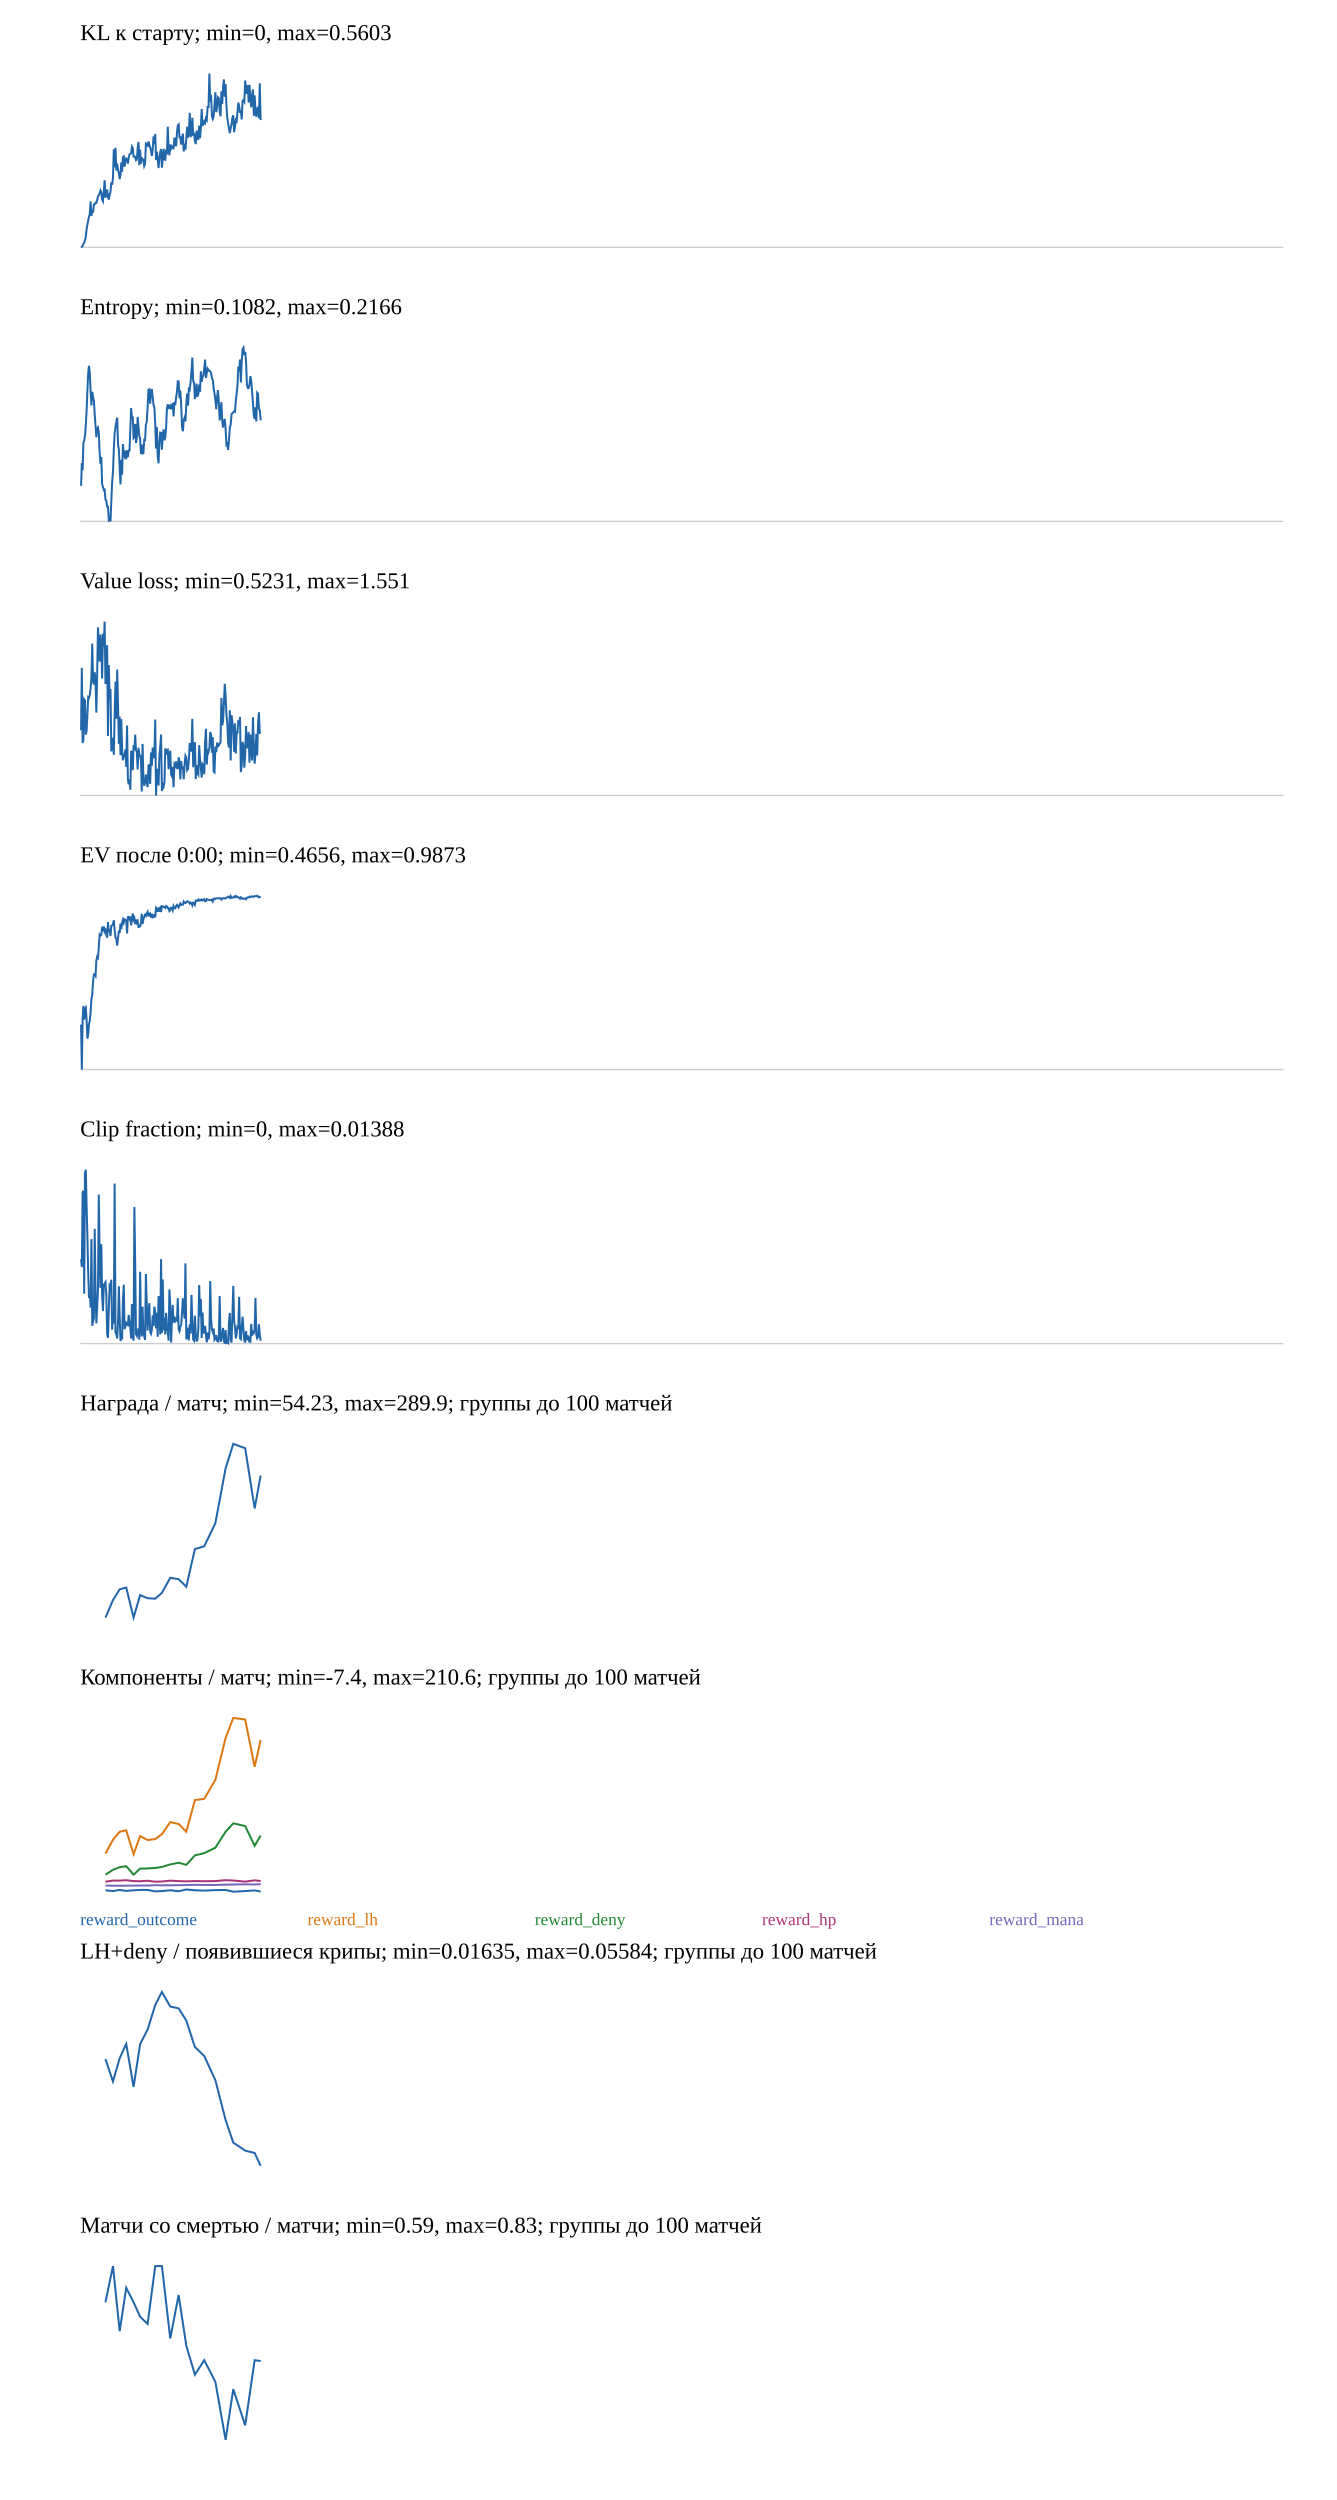
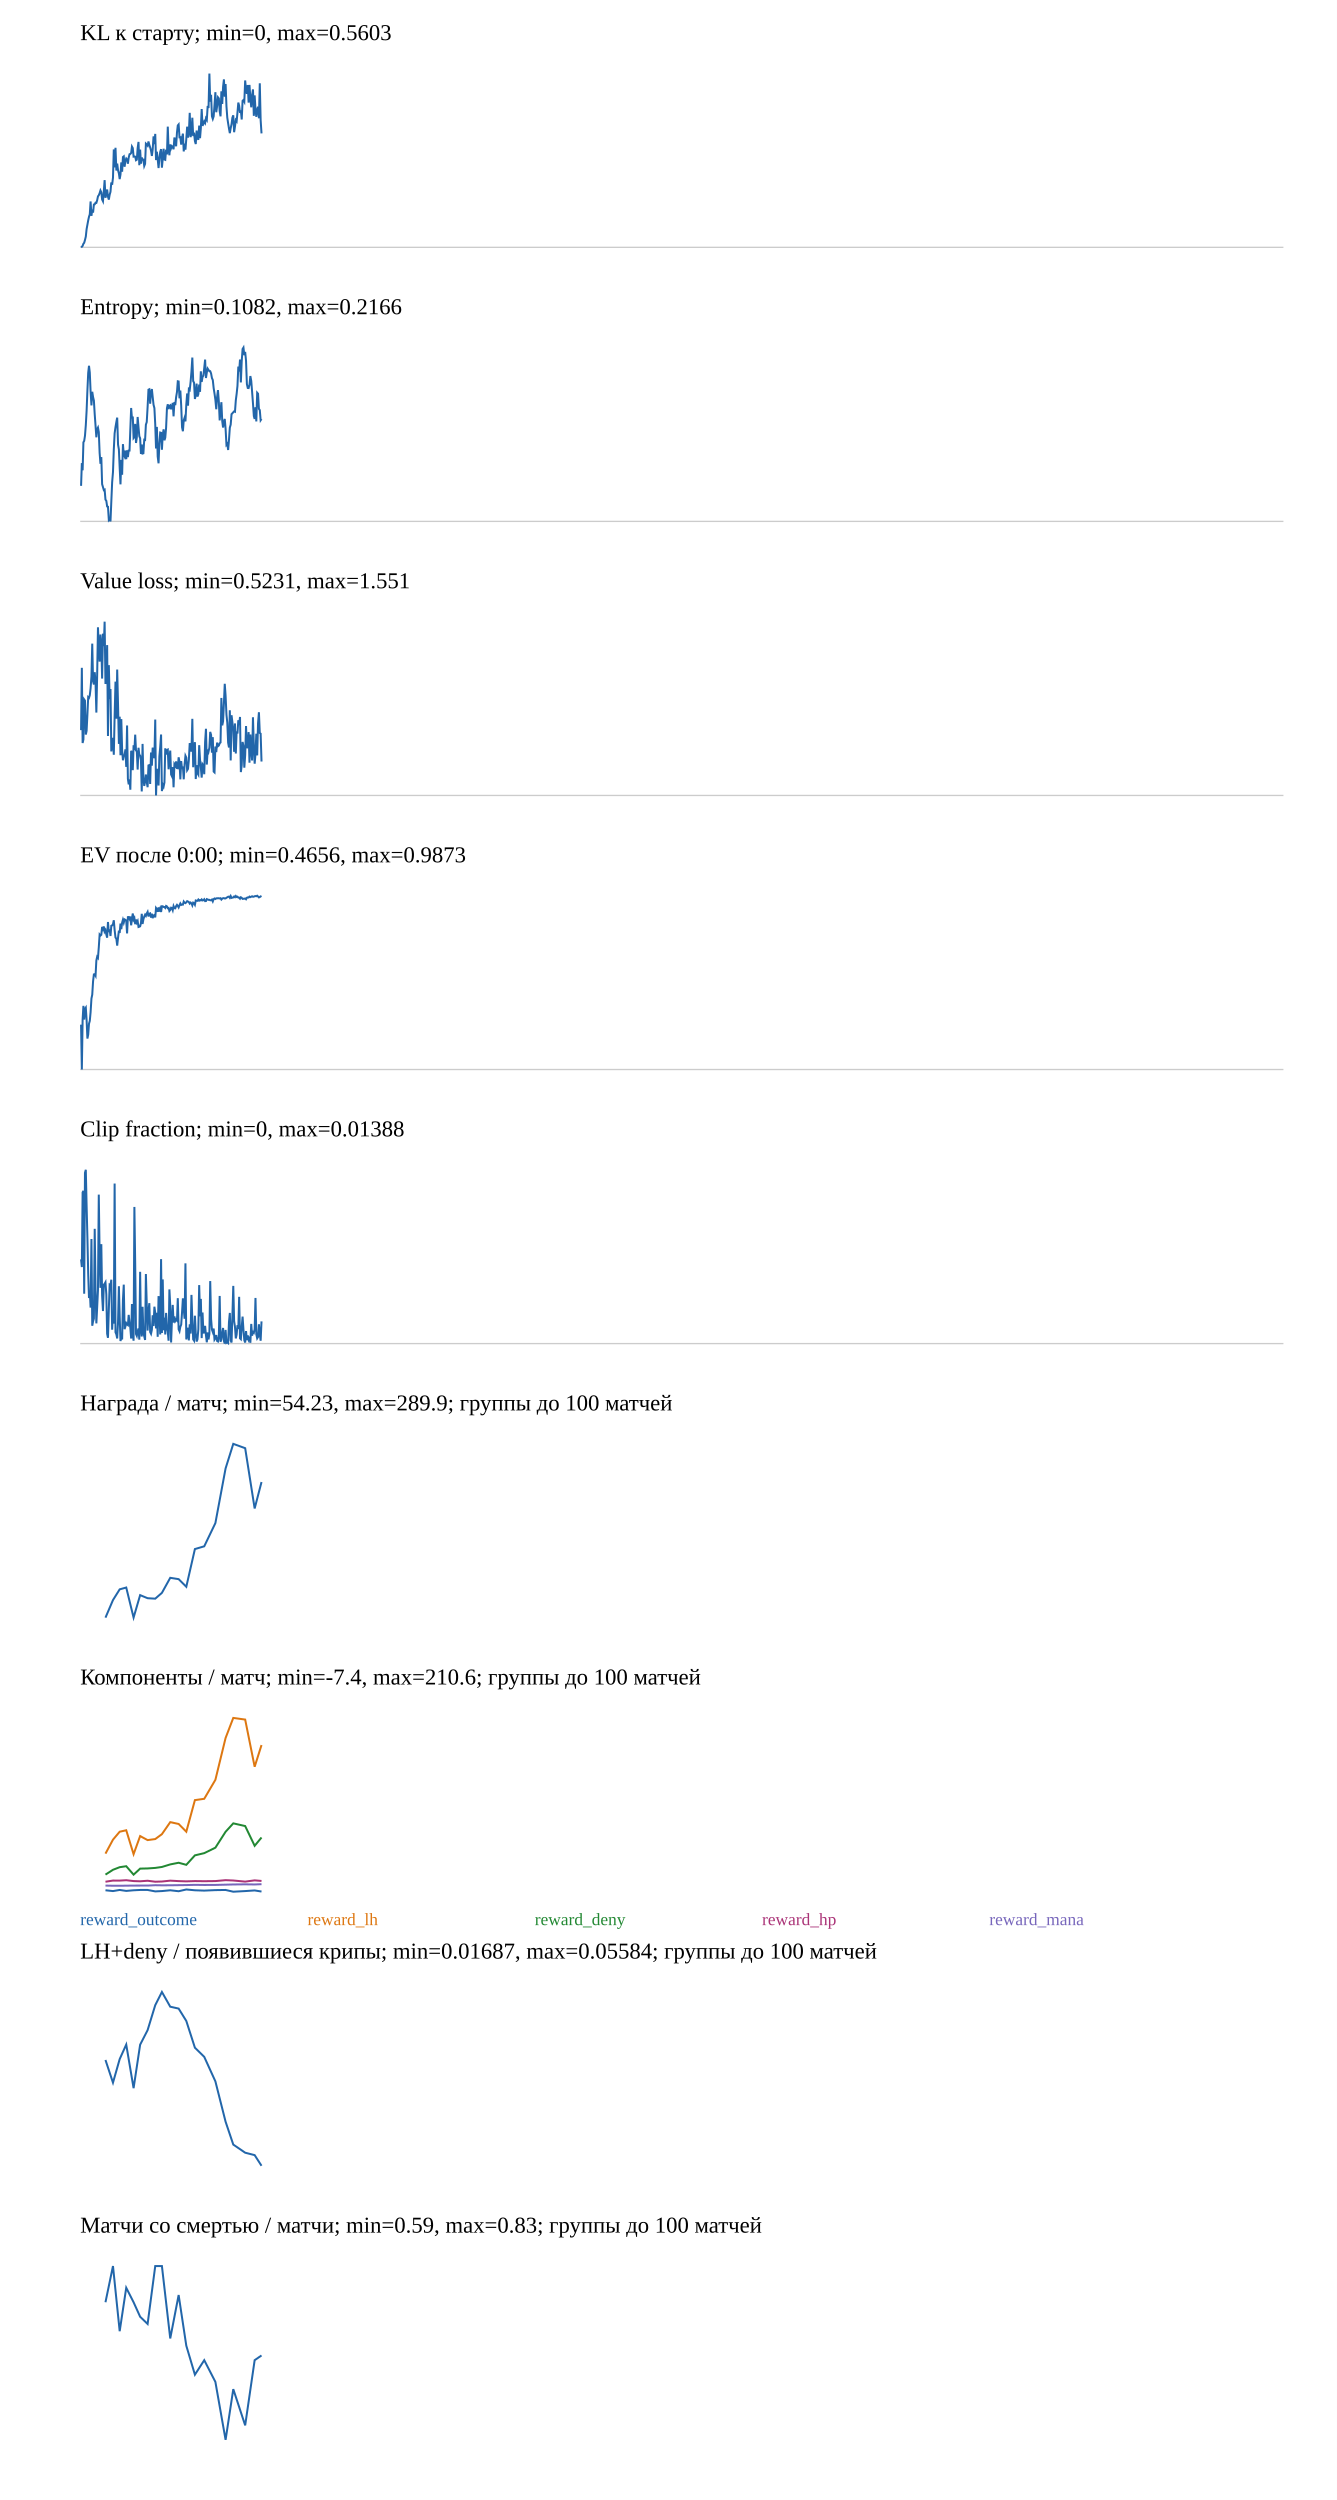
<svg xmlns="http://www.w3.org/2000/svg" width="1000" height="1870">
  <rect width="100%" height="100%" fill="white" />
  <text x="60" y="30" font-size="17">KL к старту; min=0, max=0.5603</text>
  <path d="M60 185 H960" stroke="#ccc" />
-   <polyline points="60.64,185.00 61.22,184.59 61.80,183.92 62.39,182.32 62.97,181.60 63.56,179.54 64.18,176.99 64.78,171.36 65.38,168.11 65.97,164.89 66.57,162.12 67.16,160.30 67.76,150.71 68.40,161.47 69.00,156.76 69.61,159.04 70.22,153.00 70.85,152.83 71.47,151.62 72.07,151.75 72.68,149.76 73.28,146.87 73.89,146.05 74.52,144.51 75.14,142.46 75.78,143.83 76.38,149.22 77.02,150.54 77.66,142.94 78.26,134.75 78.89,147.95 79.53,145.16 80.14,141.75 80.76,147.14 81.40,149.31 82.02,145.66 82.64,143.49 83.26,136.51 83.88,138.19 84.51,132.96 85.12,111.78 85.74,125.21 86.39,110.54 87.04,127.59 87.66,122.35 88.30,127.41 88.93,129.72 89.52,133.97 90.12,130.62 90.73,121.49 91.35,128.47 91.96,117.48 92.57,116.98 93.20,124.72 93.83,120.12 94.42,118.56 95.05,119.35 95.66,122.46 96.26,117.90 96.89,115.37 97.49,115.16 98.10,114.44 98.70,109.66 99.32,110.78 99.92,117.15 100.52,117.00 101.13,117.19 101.73,119.84 102.34,119.44 102.96,110.82 103.60,106.15 104.21,123.60 104.82,111.88 105.42,122.45 106.03,117.81 106.64,119.47 107.26,119.43 107.89,124.16 108.52,122.58 109.12,107.44 109.76,108.06 110.41,108.94 111.05,105.84 111.69,108.34 112.32,110.29 112.97,112.69 113.60,116.64 114.20,111.85 114.85,102.01 115.49,107.83 116.12,100.15 116.71,119.73 117.34,113.47 117.96,119.03 118.60,125.69 119.20,118.74 119.84,113.67 120.48,111.57 121.11,125.40 121.73,118.77 122.38,111.26 123.00,119.31 123.61,119.56 124.24,111.96 124.88,115.51 125.50,94.70 126.10,111.95 126.71,116.13 127.34,108.02 127.98,110.92 128.61,109.33 129.21,109.86 129.82,111.66 130.46,102.85 131.10,106.46 131.73,109.41 132.38,98.99 132.99,93.84 133.62,93.08 134.26,102.68 134.89,102.61 135.53,108.19 136.17,103.22 136.81,99.96 137.43,113.27 138.08,107.47 138.71,111.95 139.35,103.85 139.99,94.75 140.63,102.93 141.26,99.46 141.91,84.42 142.57,102.57 143.21,99.50 143.86,88.06 144.50,101.74 145.15,99.24 145.79,105.53 146.42,107.74 147.06,97.64 147.70,102.91 148.35,104.60 148.99,93.94 149.62,103.38 150.23,95.84 150.86,81.58 151.50,94.16 152.14,92.63 152.77,90.86 153.42,92.01 154.06,88.48 154.70,89.61 155.34,79.28 155.98,80.79 156.62,55.00 157.24,76.11 157.89,70.90 158.52,86.94 159.17,88.96 159.82,87.01 160.45,78.54 161.11,68.96 161.77,83.95 162.41,79.28 163.04,72.80 163.69,73.60 164.32,83.08 164.96,87.02 165.59,68.32 166.23,77.77 166.85,64.99 167.49,59.38 168.11,72.34 168.74,62.85 169.39,79.54 170.01,88.02 170.64,92.24 171.27,96.13 171.91,99.60 172.55,95.84 173.19,92.92 173.83,88.01 174.49,86.25 175.12,98.89 175.76,94.67 176.38,89.84 177.00,90.72 177.62,84.28 178.26,76.74 178.88,79.08 179.53,84.40 180.16,82.60 180.80,89.38 181.45,75.42 182.11,74.76 182.75,76.03 183.39,60.17 184.03,67.38 184.67,70.18 185.32,63.61 185.97,76.77 186.61,63.53 187.27,73.34 187.93,80.28 188.57,71.17 189.21,66.87 189.87,86.62 190.48,71.34 191.10,82.01 191.72,87.39 192.37,82.06 193.01,79.84 193.67,88.49 194.32,62.32 194.96,89.83" fill="none" stroke="#2266aa" stroke-width="1.5" />
+   <polyline points="60.64,185.00 61.22,184.59 61.80,183.92 62.39,182.32 62.97,181.60 63.56,179.54 64.18,176.99 64.78,171.36 65.38,168.11 65.97,164.89 66.57,162.12 67.16,160.30 67.76,150.71 68.40,161.47 69.00,156.76 69.61,159.04 70.22,153.00 70.85,152.83 71.47,151.62 72.07,151.75 72.68,149.76 73.28,146.87 73.89,146.05 74.52,144.51 75.14,142.46 75.78,143.83 76.38,149.22 77.02,150.54 77.66,142.94 78.26,134.75 78.89,147.95 79.53,145.16 80.14,141.75 80.76,147.14 81.40,149.31 82.02,145.66 82.64,143.49 83.26,136.51 83.88,138.19 84.51,132.96 85.12,111.78 85.74,125.21 86.39,110.54 87.04,127.59 87.66,122.35 88.30,127.41 88.93,129.72 89.52,133.97 90.12,130.62 90.73,121.49 91.35,128.47 91.96,117.48 92.57,116.98 93.20,124.72 93.83,120.12 94.42,118.56 95.05,119.35 95.66,122.46 96.26,117.90 96.89,115.37 97.49,115.16 98.10,114.44 98.70,109.66 99.32,110.78 99.92,117.15 100.52,117.00 101.13,117.19 101.73,119.84 102.34,119.44 102.96,110.82 103.60,106.15 104.21,123.60 104.82,111.88 105.42,122.45 106.03,117.81 106.64,119.47 107.26,119.43 107.89,124.16 108.52,122.58 109.12,107.44 109.76,108.06 110.41,108.94 111.05,105.84 111.69,108.34 112.32,110.29 112.97,112.69 113.60,116.64 114.20,111.85 114.85,102.01 115.49,107.83 116.12,100.15 116.71,119.73 117.34,113.47 117.96,119.03 118.60,125.69 119.20,118.74 119.84,113.67 120.48,111.57 121.11,125.40 121.73,118.77 122.38,111.26 123.00,119.31 123.61,119.56 124.24,111.96 124.88,115.51 125.50,94.70 126.10,111.95 126.71,116.13 127.34,108.02 127.98,110.92 128.61,109.33 129.21,109.86 129.82,111.66 130.46,102.85 131.10,106.46 131.73,109.41 132.38,98.99 132.99,93.84 133.62,93.08 134.26,102.68 134.89,102.61 135.53,108.19 136.17,103.22 136.81,99.96 137.43,113.27 138.08,107.47 138.71,111.95 139.35,103.85 139.99,94.75 140.63,102.93 141.26,99.46 141.91,84.42 142.57,102.57 143.21,99.50 143.86,88.06 144.50,101.74 145.15,99.24 145.79,105.53 146.42,107.74 147.06,97.64 147.70,102.91 148.35,104.60 148.99,93.94 149.62,103.38 150.23,95.84 150.86,81.58 151.50,94.16 152.14,92.63 152.77,90.86 153.42,92.01 154.06,88.48 154.70,89.61 155.34,79.28 155.98,80.79 156.62,55.00 157.24,76.11 157.89,70.90 158.52,86.94 159.17,88.96 159.82,87.01 160.45,78.54 161.11,68.96 161.77,83.95 162.41,79.28 163.04,72.80 163.69,73.60 164.32,83.08 164.96,87.02 165.59,68.32 166.23,77.77 166.85,64.99 167.49,59.38 168.11,72.34 168.74,62.85 169.39,79.54 170.01,88.02 170.64,92.24 171.27,96.13 171.91,99.60 172.55,95.84 173.19,92.92 173.83,88.01 174.49,86.25 175.12,98.89 175.76,94.67 176.38,89.84 177.00,90.72 177.62,84.28 178.26,76.74 178.88,79.08 179.53,84.40 180.16,82.60 180.80,89.38 181.45,75.42 182.11,74.76 182.75,76.03 183.39,60.17 184.03,67.38 184.67,70.18 185.32,63.61 185.97,76.77 186.61,63.53 187.27,73.34 187.93,80.28 188.57,71.17 189.21,66.87 189.87,86.62 190.48,71.34 191.10,82.01 191.72,87.39 192.37,82.06 193.01,79.84 193.67,88.49 194.32,62.32 194.96,89.83 195.61,99.79" fill="none" stroke="#2266aa" stroke-width="1.5" />
  <text x="60" y="235" font-size="17">Entropy; min=0.1082, max=0.2166</text>
  <path d="M60 390 H960" stroke="#ccc" />
-   <polyline points="60.64,363.41 61.22,346.42 61.80,351.79 62.39,330.84 62.97,329.80 63.56,325.99 64.18,318.07 64.78,307.20 65.38,292.05 65.97,278.93 66.57,273.62 67.16,278.67 67.76,292.75 68.40,303.22 69.00,293.03 69.61,297.01 70.22,299.61 70.85,309.94 71.47,318.46 72.07,327.10 72.68,321.03 73.28,319.83 73.89,323.21 74.52,338.81 75.14,346.92 75.78,341.91 76.38,362.13 77.02,364.34 77.66,366.60 78.26,366.26 78.89,373.72 79.53,374.65 80.14,378.84 80.76,379.03 81.40,388.90 82.02,388.10 82.64,390.00 83.26,375.27 83.88,360.82 84.51,353.13 85.12,336.21 85.74,324.13 86.39,319.44 87.04,315.62 87.66,312.39 88.30,332.57 88.93,336.24 89.52,349.81 90.12,362.30 90.73,344.02 91.35,355.14 91.96,332.19 92.57,340.06 93.20,341.49 93.83,337.02 94.42,343.48 95.05,336.81 95.66,341.91 96.26,336.99 96.89,336.98 97.49,320.89 98.10,305.19 98.70,313.01 99.32,311.61 99.92,327.65 100.52,326.86 101.13,317.07 101.73,331.33 102.34,327.13 102.96,311.89 103.60,319.63 104.21,326.31 104.82,327.78 105.42,339.54 106.03,332.48 106.64,339.25 107.26,339.05 107.89,328.91 108.52,329.09 109.12,317.66 109.76,315.68 110.41,304.40 111.05,291.48 111.69,291.18 112.32,301.97 112.97,293.29 113.60,291.04 114.20,296.85 114.85,302.75 115.49,305.25 116.12,317.48 116.71,335.49 117.34,319.34 117.96,341.49 118.60,346.56 119.20,331.50 119.84,323.54 120.48,323.75 121.11,336.42 121.73,325.18 122.38,321.14 123.00,329.36 123.61,327.39 124.24,319.90 124.88,305.33 125.50,302.39 126.10,306.01 126.71,303.62 127.34,303.16 127.98,306.14 128.61,304.06 129.21,301.38 129.82,311.40 130.46,300.73 131.10,303.04 131.73,297.12 132.38,293.17 132.99,285.20 133.62,285.34 134.26,297.94 134.89,292.11 135.53,303.30 136.17,319.63 136.81,322.56 137.43,314.41 138.08,312.43 138.71,315.19 139.35,302.70 139.99,294.32 140.63,303.46 141.26,291.04 141.91,291.68 142.57,285.60 143.21,277.92 143.86,267.45 144.50,285.08 145.15,286.26 145.79,298.43 146.42,295.61 147.06,286.93 147.70,296.66 148.35,294.82 148.99,287.64 149.62,293.10 150.23,277.74 150.86,285.68 151.50,281.94 152.14,280.98 152.77,275.25 153.42,268.97 154.06,282.75 154.70,278.56 155.34,275.72 155.98,276.74 156.62,277.63 157.24,277.65 157.89,279.35 158.52,282.77 159.17,284.27 159.82,290.33 160.45,294.34 161.11,299.05 161.77,306.12 162.41,296.81 163.04,291.80 163.69,300.49 164.32,314.46 164.96,307.58 165.59,300.84 166.23,314.97 166.85,319.78 167.49,315.35 168.11,313.37 168.74,320.76 169.39,332.73 170.01,331.95 170.64,336.59 171.27,329.12 171.91,319.88 172.55,317.63 173.19,309.82 173.83,309.13 174.49,308.36 175.12,307.70 175.76,307.97 176.38,299.47 177.00,294.61 177.62,288.68 178.26,274.22 178.88,277.90 179.53,268.92 180.16,286.06 180.80,270.24 181.45,261.06 182.11,260.00 182.75,265.69 183.39,263.24 184.03,269.88 184.67,287.33 185.32,290.19 185.97,290.27 186.61,287.86 187.27,281.29 187.93,284.92 188.57,293.03 189.21,301.56 189.87,311.22 190.48,313.36 191.10,304.58 191.72,315.24 192.37,293.77 193.01,294.50 193.67,305.84 194.32,306.76 194.96,314.36" fill="none" stroke="#2266aa" stroke-width="1.5" />
+   <polyline points="60.64,363.41 61.22,346.42 61.80,351.79 62.39,330.84 62.97,329.80 63.56,325.99 64.18,318.07 64.78,307.20 65.38,292.05 65.97,278.93 66.57,273.62 67.16,278.67 67.76,292.75 68.40,303.22 69.00,293.03 69.61,297.01 70.22,299.61 70.85,309.94 71.47,318.46 72.07,327.10 72.68,321.03 73.28,319.83 73.89,323.21 74.52,338.81 75.14,346.92 75.78,341.91 76.38,362.13 77.02,364.34 77.66,366.60 78.26,366.26 78.89,373.72 79.53,374.65 80.14,378.84 80.76,379.03 81.40,388.90 82.02,388.10 82.64,390.00 83.26,375.27 83.88,360.82 84.51,353.13 85.12,336.21 85.74,324.13 86.39,319.44 87.04,315.62 87.66,312.39 88.30,332.57 88.93,336.24 89.52,349.81 90.12,362.30 90.73,344.02 91.35,355.14 91.96,332.19 92.57,340.06 93.20,341.49 93.83,337.02 94.42,343.48 95.05,336.81 95.66,341.91 96.26,336.99 96.89,336.98 97.49,320.89 98.10,305.19 98.70,313.01 99.32,311.61 99.92,327.65 100.52,326.86 101.13,317.07 101.73,331.33 102.34,327.13 102.96,311.89 103.60,319.63 104.21,326.31 104.82,327.78 105.42,339.54 106.03,332.48 106.64,339.25 107.26,339.05 107.89,328.91 108.52,329.09 109.12,317.66 109.76,315.68 110.41,304.40 111.05,291.48 111.69,291.18 112.32,301.97 112.97,293.29 113.60,291.04 114.20,296.85 114.85,302.75 115.49,305.25 116.12,317.48 116.71,335.49 117.34,319.34 117.96,341.49 118.60,346.56 119.20,331.50 119.84,323.54 120.48,323.75 121.11,336.42 121.73,325.18 122.38,321.14 123.00,329.36 123.61,327.39 124.24,319.90 124.88,305.33 125.50,302.39 126.10,306.01 126.71,303.62 127.34,303.16 127.98,306.14 128.61,304.06 129.21,301.38 129.82,311.40 130.46,300.73 131.10,303.04 131.73,297.12 132.38,293.17 132.99,285.20 133.62,285.34 134.26,297.94 134.89,292.11 135.53,303.30 136.17,319.63 136.81,322.56 137.43,314.41 138.08,312.43 138.71,315.19 139.35,302.70 139.99,294.32 140.63,303.46 141.26,291.04 141.91,291.68 142.57,285.60 143.21,277.92 143.86,267.45 144.50,285.08 145.15,286.26 145.79,298.43 146.42,295.61 147.06,286.93 147.70,296.66 148.35,294.82 148.99,287.64 149.62,293.10 150.23,277.74 150.86,285.68 151.50,281.94 152.14,280.98 152.77,275.25 153.42,268.97 154.06,282.75 154.70,278.56 155.34,275.72 155.98,276.74 156.62,277.63 157.24,277.65 157.89,279.35 158.52,282.77 159.17,284.27 159.82,290.33 160.45,294.34 161.11,299.05 161.77,306.12 162.41,296.81 163.04,291.80 163.69,300.49 164.32,314.46 164.96,307.58 165.59,300.84 166.23,314.97 166.85,319.78 167.49,315.35 168.11,313.37 168.74,320.76 169.39,332.73 170.01,331.95 170.64,336.59 171.27,329.12 171.91,319.88 172.55,317.63 173.19,309.82 173.83,309.13 174.49,308.36 175.12,307.70 175.76,307.97 176.38,299.47 177.00,294.61 177.62,288.68 178.26,274.22 178.88,277.90 179.53,268.92 180.16,286.06 180.80,270.24 181.45,261.06 182.11,260.00 182.75,265.69 183.39,263.24 184.03,269.88 184.67,287.33 185.32,290.19 185.97,290.27 186.61,287.86 187.27,281.29 187.93,284.92 188.57,293.03 189.21,301.56 189.87,311.22 190.48,313.36 191.10,304.58 191.72,315.24 192.37,293.77 193.01,294.50 193.67,305.84 194.32,306.76 194.96,314.36 195.61,313.40" fill="none" stroke="#2266aa" stroke-width="1.5" />
  <text x="60" y="440" font-size="17">Value loss; min=0.5231, max=1.551</text>
  <path d="M60 595 H960" stroke="#ccc" />
-   <polyline points="60.64,546.16 61.22,499.53 61.80,555.78 62.39,553.09 62.97,523.22 63.56,524.10 64.18,549.46 64.78,546.64 65.38,534.51 65.97,521.44 66.57,521.99 67.16,520.01 67.76,514.89 68.40,506.01 69.00,481.42 69.61,509.59 70.22,512.01 70.85,502.80 71.47,510.74 72.07,533.03 72.68,504.52 73.28,469.23 73.89,484.37 74.52,494.90 75.14,474.61 75.78,482.20 76.38,507.57 77.02,473.98 77.66,483.34 78.26,465.00 78.89,511.60 79.53,505.32 80.14,482.53 80.76,550.50 81.40,497.51 82.02,522.89 82.64,515.39 83.26,562.05 83.88,556.97 84.51,551.88 85.12,564.57 85.74,535.73 86.39,509.84 87.04,537.61 87.66,500.83 88.30,527.54 88.93,556.45 89.52,536.07 90.12,564.94 90.73,537.87 91.35,561.03 91.96,568.68 92.57,565.68 93.20,564.54 93.83,560.51 94.42,573.64 95.05,542.68 95.66,582.57 96.26,586.72 96.89,583.02 97.49,590.71 98.10,561.63 98.70,562.79 99.32,576.09 99.92,557.46 100.52,561.08 101.13,549.52 101.73,561.30 102.34,562.15 102.96,575.64 103.60,559.32 104.21,564.72 104.82,565.11 105.42,568.54 106.03,592.01 106.64,556.45 107.26,581.86 107.89,587.87 108.52,584.55 109.12,579.31 109.76,585.04 110.41,588.83 111.05,572.55 111.69,572.28 112.32,586.40 112.97,562.86 113.60,572.71 114.20,559.22 114.85,566.41 115.49,566.52 116.12,538.23 116.71,595.00 117.34,575.05 117.96,579.41 118.60,587.56 119.20,565.84 119.84,558.84 120.48,549.42 121.11,591.75 121.73,586.78 122.38,588.35 123.00,585.31 123.61,559.74 124.24,564.42 124.88,561.03 125.50,560.67 126.10,575.44 126.71,567.06 127.34,561.44 127.98,579.31 128.61,580.66 129.21,573.79 129.82,588.91 130.46,571.63 131.10,572.77 131.73,569.54 132.38,574.54 132.99,574.66 133.62,566.46 134.26,569.86 134.89,582.94 135.53,569.28 136.17,575.30 136.81,573.38 137.43,582.92 138.08,571.74 138.71,565.29 139.35,566.69 139.99,576.14 140.63,575.10 141.26,568.31 141.91,555.86 142.57,558.70 143.21,562.25 143.86,537.70 144.50,573.90 145.15,562.83 145.79,555.13 146.42,582.71 147.06,572.35 147.70,578.33 148.35,579.46 148.99,557.40 149.62,568.14 150.23,574.33 150.86,581.66 151.50,571.59 152.14,572.54 152.77,579.13 153.42,555.01 154.06,545.13 154.70,571.89 155.34,560.65 155.98,562.23 156.62,559.18 157.24,547.46 157.89,549.72 158.52,563.02 159.17,551.38 159.82,577.13 160.45,577.74 161.11,558.40 161.77,562.58 162.41,555.47 163.04,558.16 163.69,557.63 164.32,555.98 164.96,555.36 165.59,522.05 166.23,542.60 166.85,539.56 167.49,525.76 168.11,511.48 168.74,520.40 169.39,534.61 170.01,540.58 170.64,555.52 171.27,559.13 171.91,531.27 172.55,568.82 173.19,534.99 173.83,540.27 174.49,546.37 175.12,562.36 175.76,541.12 176.38,563.61 177.00,547.15 177.62,548.67 178.26,538.73 178.88,542.40 179.53,536.28 180.16,577.52 180.80,572.35 181.45,554.97 182.11,557.99 182.75,574.21 183.39,564.88 184.03,543.09 184.67,559.69 185.32,557.51 185.97,547.60 186.61,570.49 187.27,549.42 187.93,561.37 188.57,568.84 189.21,536.51 189.87,557.86 190.48,571.24 191.10,563.97 191.72,548.80 192.37,565.04 193.01,541.08 193.67,532.75 194.32,548.30 194.96,548.77" fill="none" stroke="#2266aa" stroke-width="1.5" />
+   <polyline points="60.64,546.16 61.22,499.53 61.80,555.78 62.39,553.09 62.97,523.22 63.56,524.10 64.18,549.46 64.78,546.64 65.38,534.51 65.97,521.44 66.57,521.99 67.16,520.01 67.76,514.89 68.40,506.01 69.00,481.42 69.61,509.59 70.22,512.01 70.85,502.80 71.47,510.74 72.07,533.03 72.68,504.52 73.28,469.23 73.89,484.37 74.52,494.90 75.14,474.61 75.78,482.20 76.38,507.57 77.02,473.98 77.66,483.34 78.26,465.00 78.89,511.60 79.53,505.32 80.14,482.53 80.76,550.50 81.40,497.51 82.02,522.89 82.64,515.39 83.26,562.05 83.88,556.97 84.51,551.88 85.12,564.57 85.74,535.73 86.39,509.84 87.04,537.61 87.66,500.83 88.30,527.54 88.93,556.45 89.52,536.07 90.12,564.94 90.73,537.87 91.35,561.03 91.96,568.68 92.57,565.68 93.20,564.54 93.83,560.51 94.42,573.64 95.05,542.68 95.66,582.57 96.26,586.72 96.89,583.02 97.49,590.71 98.10,561.63 98.70,562.79 99.32,576.09 99.92,557.46 100.52,561.08 101.13,549.52 101.73,561.30 102.34,562.15 102.96,575.64 103.60,559.32 104.21,564.72 104.82,565.11 105.42,568.54 106.03,592.01 106.64,556.45 107.26,581.86 107.89,587.87 108.52,584.55 109.12,579.31 109.76,585.04 110.41,588.83 111.05,572.55 111.69,572.28 112.32,586.40 112.97,562.86 113.60,572.71 114.20,559.22 114.85,566.41 115.49,566.52 116.12,538.23 116.71,595.00 117.34,575.05 117.96,579.41 118.60,587.56 119.20,565.84 119.84,558.84 120.48,549.42 121.11,591.75 121.73,586.78 122.38,588.35 123.00,585.31 123.61,559.74 124.24,564.42 124.88,561.03 125.50,560.67 126.10,575.44 126.71,567.06 127.34,561.44 127.98,579.31 128.61,580.66 129.21,573.79 129.82,588.91 130.46,571.63 131.10,572.77 131.73,569.54 132.38,574.54 132.99,574.66 133.62,566.46 134.26,569.86 134.89,582.94 135.53,569.28 136.17,575.30 136.81,573.38 137.43,582.92 138.08,571.74 138.71,565.29 139.35,566.69 139.99,576.14 140.63,575.10 141.26,568.31 141.91,555.86 142.57,558.70 143.21,562.25 143.86,537.70 144.50,573.90 145.15,562.83 145.79,555.13 146.42,582.71 147.06,572.35 147.70,578.33 148.35,579.46 148.99,557.40 149.62,568.14 150.23,574.33 150.86,581.66 151.50,571.59 152.14,572.54 152.77,579.13 153.42,555.01 154.06,545.13 154.70,571.89 155.34,560.65 155.98,562.23 156.62,559.18 157.24,547.46 157.89,549.72 158.52,563.02 159.17,551.38 159.82,577.13 160.45,577.74 161.11,558.40 161.77,562.58 162.41,555.47 163.04,558.16 163.69,557.63 164.32,555.98 164.96,555.36 165.59,522.05 166.23,542.60 166.85,539.56 167.49,525.76 168.11,511.48 168.74,520.40 169.39,534.61 170.01,540.58 170.64,555.52 171.27,559.13 171.91,531.27 172.55,568.82 173.19,534.99 173.83,540.27 174.49,546.37 175.12,562.36 175.76,541.12 176.38,563.61 177.00,547.15 177.62,548.67 178.26,538.73 178.88,542.40 179.53,536.28 180.16,577.52 180.80,572.35 181.45,554.97 182.11,557.99 182.75,574.21 183.39,564.88 184.03,543.09 184.67,559.69 185.32,557.51 185.97,547.60 186.61,570.49 187.27,549.42 187.93,561.37 188.57,568.84 189.21,536.51 189.87,557.86 190.48,571.24 191.10,563.97 191.72,548.80 192.37,565.04 193.01,541.08 193.67,532.75 194.32,548.30 194.96,548.77 195.61,569.62" fill="none" stroke="#2266aa" stroke-width="1.5" />
  <text x="60" y="645" font-size="17">EV после 0:00; min=0.4656, max=0.9873</text>
  <path d="M60 800 H960" stroke="#ccc" />
-   <polyline points="60.64,766.46 61.22,800.00 61.80,762.64 62.39,752.36 62.97,762.68 63.56,754.62 64.18,753.69 64.78,762.97 65.38,776.86 65.97,773.90 66.57,765.76 67.16,763.63 67.76,757.12 68.40,746.92 69.00,744.00 69.61,734.05 70.22,728.85 70.85,728.66 71.47,729.84 72.07,718.43 72.68,715.66 73.28,716.48 73.89,708.62 74.52,699.07 75.14,699.84 75.78,699.24 76.38,693.34 77.02,694.92 77.66,693.00 78.26,696.82 78.89,695.71 79.53,699.07 80.14,701.39 80.76,689.66 81.40,697.24 82.02,695.22 82.64,700.12 83.26,692.50 83.88,692.22 84.51,691.30 85.12,688.35 85.74,695.63 86.39,701.27 87.04,702.16 87.66,707.31 88.30,701.34 88.93,696.15 89.52,697.83 90.12,690.84 90.73,695.02 91.35,690.10 91.96,687.93 92.57,690.14 93.20,687.72 93.83,688.07 94.42,688.59 95.05,698.17 95.66,686.01 96.26,685.94 96.89,687.33 97.49,685.57 98.10,692.14 98.70,687.10 99.32,683.30 99.92,687.86 100.52,686.75 101.13,691.28 101.73,687.80 102.34,690.11 102.96,688.93 103.60,693.40 104.21,693.18 104.82,692.88 105.42,690.55 106.03,683.51 106.64,691.13 107.26,687.68 107.89,685.58 108.52,684.22 109.12,685.11 109.76,683.31 110.41,682.09 111.05,685.53 111.69,683.45 112.32,683.19 112.97,686.36 113.60,683.46 114.20,686.79 114.85,684.80 115.49,684.42 116.12,686.21 116.71,679.16 117.34,680.02 117.96,682.02 118.60,678.75 119.20,681.90 119.84,679.66 120.48,682.16 121.11,677.88 121.73,677.88 122.38,678.41 123.00,678.45 123.61,679.14 124.24,677.64 124.88,678.00 125.50,679.33 126.10,679.14 126.71,681.43 127.34,680.70 127.98,678.95 128.61,679.17 129.21,680.82 129.82,677.78 130.46,679.33 131.10,679.44 131.73,677.80 132.38,676.82 132.99,677.61 133.62,678.75 134.26,677.09 134.89,675.77 135.53,676.89 136.17,676.60 136.81,676.66 137.43,674.37 138.08,675.27 138.71,675.55 139.35,674.91 139.99,674.07 140.63,674.37 141.26,674.74 141.91,675.87 142.57,675.12 143.21,675.71 143.86,677.25 144.50,675.16 145.15,675.53 145.79,676.75 146.42,673.56 147.06,673.74 147.70,673.81 148.35,672.86 148.99,673.68 149.62,673.22 150.23,673.49 150.86,672.75 151.50,673.52 152.14,673.37 152.77,672.67 153.42,674.04 154.06,673.97 154.70,672.54 155.34,672.80 155.98,673.10 156.62,673.08 157.24,673.39 157.89,673.40 158.52,672.88 159.17,674.27 159.82,672.57 160.45,672.07 161.11,672.45 161.77,671.98 162.41,671.97 163.04,671.85 163.69,671.92 164.32,672.03 164.96,671.87 165.59,672.87 166.23,672.17 166.85,671.86 167.49,671.80 168.11,672.07 168.74,672.01 169.39,671.53 170.01,671.17 170.64,670.77 171.27,670.66 171.91,671.56 172.55,670.24 173.19,671.61 173.83,671.42 174.49,671.29 175.12,670.57 175.76,671.11 176.38,670.21 177.00,670.95 177.62,670.72 178.26,671.41 178.88,671.40 179.53,672.22 180.16,671.17 180.80,671.57 181.45,672.37 182.11,672.27 182.75,672.26 183.39,672.05 184.03,672.64 184.67,671.51 185.32,671.27 185.97,671.35 186.61,670.65 187.27,671.05 187.93,670.74 188.57,670.42 189.21,670.78 189.87,670.68 190.48,670.39 191.10,670.25 191.72,670.39 192.37,670.00 193.01,670.59 193.67,671.27 194.32,670.98 194.96,670.51" fill="none" stroke="#2266aa" stroke-width="1.5" />
+   <polyline points="60.64,766.46 61.22,800.00 61.80,762.64 62.39,752.36 62.97,762.68 63.56,754.62 64.18,753.69 64.78,762.97 65.38,776.86 65.97,773.90 66.57,765.76 67.16,763.63 67.76,757.12 68.40,746.92 69.00,744.00 69.61,734.05 70.22,728.85 70.85,728.66 71.47,729.84 72.07,718.43 72.68,715.66 73.28,716.48 73.89,708.62 74.52,699.07 75.14,699.84 75.78,699.24 76.38,693.34 77.02,694.92 77.66,693.00 78.26,696.82 78.89,695.71 79.53,699.07 80.14,701.39 80.76,689.66 81.40,697.24 82.02,695.22 82.64,700.12 83.26,692.50 83.88,692.22 84.51,691.30 85.12,688.35 85.74,695.63 86.39,701.27 87.04,702.16 87.66,707.31 88.30,701.34 88.93,696.15 89.52,697.83 90.12,690.84 90.73,695.02 91.35,690.10 91.96,687.93 92.57,690.14 93.20,687.72 93.83,688.07 94.42,688.59 95.05,698.17 95.66,686.01 96.26,685.94 96.89,687.33 97.49,685.57 98.10,692.14 98.70,687.10 99.32,683.30 99.92,687.86 100.52,686.75 101.13,691.28 101.73,687.80 102.34,690.11 102.96,688.93 103.60,693.40 104.21,693.18 104.82,692.88 105.42,690.55 106.03,683.51 106.64,691.13 107.26,687.68 107.89,685.58 108.52,684.22 109.12,685.11 109.76,683.31 110.41,682.09 111.05,685.53 111.69,683.45 112.32,683.19 112.97,686.36 113.60,683.46 114.20,686.79 114.85,684.80 115.49,684.42 116.12,686.21 116.71,679.16 117.34,680.02 117.96,682.02 118.60,678.75 119.20,681.90 119.84,679.66 120.48,682.16 121.11,677.88 121.73,677.88 122.38,678.41 123.00,678.45 123.61,679.14 124.24,677.64 124.88,678.00 125.50,679.33 126.10,679.14 126.71,681.43 127.34,680.70 127.98,678.95 128.61,679.17 129.21,680.82 129.82,677.78 130.46,679.33 131.10,679.44 131.73,677.80 132.38,676.82 132.99,677.61 133.62,678.75 134.26,677.09 134.89,675.77 135.53,676.89 136.17,676.60 136.81,676.66 137.43,674.37 138.08,675.27 138.71,675.55 139.35,674.91 139.99,674.07 140.63,674.37 141.26,674.74 141.91,675.87 142.57,675.12 143.21,675.71 143.86,677.25 144.50,675.16 145.15,675.53 145.79,676.75 146.42,673.56 147.06,673.74 147.70,673.81 148.35,672.86 148.99,673.68 149.62,673.22 150.23,673.49 150.86,672.75 151.50,673.52 152.14,673.37 152.77,672.67 153.42,674.04 154.06,673.97 154.70,672.54 155.34,672.80 155.98,673.10 156.62,673.08 157.24,673.39 157.89,673.40 158.52,672.88 159.17,674.27 159.82,672.57 160.45,672.07 161.11,672.45 161.77,671.98 162.41,671.97 163.04,671.85 163.69,671.92 164.32,672.03 164.96,671.87 165.59,672.87 166.23,672.17 166.85,671.86 167.49,671.80 168.11,672.07 168.74,672.01 169.39,671.53 170.01,671.17 170.64,670.77 171.27,670.66 171.91,671.56 172.55,670.24 173.19,671.61 173.83,671.42 174.49,671.29 175.12,670.57 175.76,671.11 176.38,670.21 177.00,670.95 177.62,670.72 178.26,671.41 178.88,671.40 179.53,672.22 180.16,671.17 180.80,671.57 181.45,672.37 182.11,672.27 182.75,672.26 183.39,672.05 184.03,672.64 184.67,671.51 185.32,671.27 185.97,671.35 186.61,670.65 187.27,671.05 187.93,670.74 188.57,670.42 189.21,670.78 189.87,670.68 190.48,670.39 191.10,670.25 191.72,670.39 192.37,670.00 193.01,670.59 193.67,671.27 194.32,670.98 194.96,670.51 195.61,670.20" fill="none" stroke="#2266aa" stroke-width="1.5" />
  <text x="60" y="850" font-size="17">Clip fraction; min=0, max=0.01388</text>
  <path d="M60 1005 H960" stroke="#ccc" />
-   <polyline points="60.64,942.00 61.22,947.77 61.80,891.92 62.39,890.76 62.97,967.70 63.56,877.27 64.18,875.00 64.78,902.04 65.38,925.67 65.97,952.66 66.57,970.93 67.16,965.39 67.76,978.11 68.40,926.79 69.00,991.66 69.61,988.39 70.22,986.30 70.85,919.14 71.47,964.98 72.07,989.90 72.68,977.88 73.28,965.05 73.89,893.58 74.52,938.66 75.14,963.32 75.78,930.64 76.38,969.13 77.02,980.64 77.66,960.87 78.26,960.25 78.89,959.13 79.53,968.27 80.14,997.64 80.76,1000.69 81.40,979.54 82.02,960.90 82.64,961.27 83.26,957.22 83.88,994.63 84.51,981.30 85.12,990.08 85.74,885.31 86.39,996.51 87.04,998.11 87.66,1001.17 88.30,988.55 88.93,962.09 89.52,984.80 90.12,1003.08 90.73,1000.68 91.35,1001.86 91.96,972.25 92.57,960.90 93.20,994.22 93.83,992.13 94.42,989.71 95.05,990.69 95.66,991.19 96.26,983.53 96.89,989.51 97.49,993.22 98.10,1001.22 98.70,975.41 99.32,998.42 99.92,1002.84 100.52,902.79 101.13,945.38 101.73,997.84 102.34,999.25 102.96,995.83 103.60,993.71 104.21,1002.06 104.82,951.32 105.42,994.03 106.03,999.70 106.64,977.46 107.26,996.77 107.89,999.59 108.52,1002.27 109.12,952.98 109.76,975.30 110.41,995.26 111.05,980.87 111.69,974.76 112.32,996.36 112.97,997.67 113.60,994.65 114.20,983.80 114.85,991.87 115.49,977.41 116.12,982.04 116.71,993.64 117.34,981.97 117.96,999.93 118.60,969.50 119.20,978.00 119.84,998.16 120.48,941.86 121.11,997.06 121.73,957.02 122.38,995.05 123.00,985.59 123.61,998.20 124.24,982.06 124.88,992.80 125.50,996.11 126.10,1002.84 126.71,964.48 127.34,976.37 127.98,1004.20 128.61,987.49 129.21,976.06 129.82,989.31 130.46,984.70 131.10,988.16 131.73,987.07 132.38,987.82 132.99,971.05 133.62,994.31 134.26,995.77 134.89,992.45 135.53,990.82 136.17,981.52 136.81,971.15 137.43,979.06 138.08,986.44 138.71,944.98 139.35,1001.88 139.99,998.96 140.63,993.12 141.26,1002.62 141.91,990.59 142.57,997.50 143.21,968.58 143.86,987.26 144.50,1001.85 145.15,1002.80 145.79,984.13 146.42,997.24 147.06,1003.47 147.70,1001.88 148.35,994.48 148.99,961.24 149.62,984.66 150.23,971.57 150.86,1000.90 151.50,981.75 152.14,996.82 152.77,996.76 153.42,991.75 154.06,998.91 154.70,1004.04 155.34,996.66 155.98,1001.91 156.62,997.70 157.24,958.23 157.89,986.55 158.52,994.55 159.17,996.41 159.82,993.78 160.45,1002.11 161.11,1001.12 161.77,998.62 162.41,1003.06 163.04,1003.43 163.69,999.73 164.32,969.38 164.96,1003.66 165.59,1001.88 166.23,996.99 166.85,993.31 167.49,1003.05 168.11,1005.00 168.74,994.81 169.39,1004.42 170.01,1004.03 170.64,1004.60 171.27,988.97 171.91,982.09 172.55,1002.69 173.19,1004.20 173.83,984.16 174.49,961.84 175.12,988.12 175.76,992.46 176.38,1001.13 177.00,998.23 177.62,991.26 178.26,994.13 178.88,970.02 179.53,1001.08 180.16,1001.71 180.80,992.53 181.45,984.84 182.11,994.74 182.75,1002.49 183.39,1004.22 184.03,995.64 184.67,1002.47 185.32,998.88 185.97,1001.82 186.61,999.83 187.27,1004.40 187.93,990.29 188.57,999.11 189.21,996.31 189.87,996.95 190.48,994.27 191.10,970.88 191.72,998.00 192.37,1001.11 193.01,1000.07 193.67,990.54 194.32,998.10 194.96,1002.87" fill="none" stroke="#2266aa" stroke-width="1.5" />
+   <polyline points="60.64,942.00 61.22,947.77 61.80,891.92 62.39,890.76 62.97,967.70 63.56,877.27 64.18,875.00 64.78,902.04 65.38,925.67 65.97,952.66 66.57,970.93 67.16,965.39 67.76,978.11 68.40,926.79 69.00,991.66 69.61,988.39 70.22,986.30 70.85,919.14 71.47,964.98 72.07,989.90 72.68,977.88 73.28,965.05 73.89,893.58 74.52,938.66 75.14,963.32 75.78,930.64 76.38,969.13 77.02,980.64 77.66,960.87 78.26,960.25 78.89,959.13 79.53,968.27 80.14,997.64 80.76,1000.69 81.40,979.54 82.02,960.90 82.64,961.27 83.26,957.22 83.88,994.63 84.51,981.30 85.12,990.08 85.74,885.31 86.39,996.51 87.04,998.11 87.66,1001.17 88.30,988.55 88.93,962.09 89.52,984.80 90.12,1003.08 90.73,1000.68 91.35,1001.86 91.96,972.25 92.57,960.90 93.20,994.22 93.83,992.13 94.42,989.71 95.05,990.69 95.66,991.19 96.26,983.53 96.89,989.51 97.49,993.22 98.10,1001.22 98.70,975.41 99.32,998.42 99.92,1002.84 100.52,902.79 101.13,945.38 101.73,997.84 102.34,999.25 102.96,995.83 103.60,993.71 104.21,1002.06 104.82,951.32 105.42,994.03 106.03,999.70 106.64,977.46 107.26,996.77 107.89,999.59 108.52,1002.27 109.12,952.98 109.76,975.30 110.41,995.26 111.05,980.87 111.69,974.76 112.32,996.36 112.97,997.67 113.60,994.65 114.20,983.80 114.85,991.87 115.49,977.41 116.12,982.04 116.71,993.64 117.34,981.97 117.96,999.93 118.60,969.50 119.20,978.00 119.84,998.16 120.48,941.86 121.11,997.06 121.73,957.02 122.38,995.05 123.00,985.59 123.61,998.20 124.24,982.06 124.88,992.80 125.50,996.11 126.10,1002.84 126.71,964.48 127.34,976.37 127.98,1004.20 128.61,987.49 129.21,976.06 129.82,989.31 130.46,984.70 131.10,988.16 131.73,987.07 132.38,987.82 132.99,971.05 133.62,994.31 134.26,995.77 134.89,992.45 135.53,990.82 136.17,981.52 136.81,971.15 137.43,979.06 138.08,986.44 138.71,944.98 139.35,1001.88 139.99,998.96 140.63,993.12 141.26,1002.62 141.91,990.59 142.57,997.50 143.21,968.58 143.86,987.26 144.50,1001.85 145.15,1002.80 145.79,984.13 146.42,997.24 147.06,1003.47 147.70,1001.88 148.35,994.48 148.99,961.24 149.62,984.66 150.23,971.57 150.86,1000.90 151.50,981.75 152.14,996.82 152.77,996.76 153.42,991.75 154.06,998.91 154.70,1004.04 155.34,996.66 155.98,1001.91 156.62,997.70 157.24,958.23 157.89,986.55 158.52,994.55 159.17,996.41 159.82,993.78 160.45,1002.11 161.11,1001.12 161.77,998.62 162.41,1003.06 163.04,1003.43 163.69,999.73 164.32,969.38 164.96,1003.66 165.59,1001.88 166.23,996.99 166.85,993.31 167.49,1003.05 168.11,1005.00 168.74,994.81 169.39,1004.42 170.01,1004.03 170.64,1004.60 171.27,988.97 171.91,982.09 172.55,1002.69 173.19,1004.20 173.83,984.16 174.49,961.84 175.12,988.12 175.76,992.46 176.38,1001.13 177.00,998.23 177.62,991.26 178.26,994.13 178.88,970.02 179.53,1001.08 180.16,1001.71 180.80,992.53 181.45,984.84 182.11,994.74 182.75,1002.49 183.39,1004.22 184.03,995.64 184.67,1002.47 185.32,998.88 185.97,1001.82 186.61,999.83 187.27,1004.40 187.93,990.29 188.57,999.11 189.21,996.31 189.87,996.95 190.48,994.27 191.10,970.88 191.72,998.00 192.37,1001.11 193.01,1000.07 193.67,990.54 194.32,998.10 194.96,1002.87 195.61,988.40" fill="none" stroke="#2266aa" stroke-width="1.5" />
  <text x="60" y="1055" font-size="17">Награда / матч; min=54.23, max=289.9; группы до 100 матчей</text>
-   <polyline points="78.89,1210.00 84.51,1196.84 89.52,1188.83 94.42,1187.47 99.92,1209.95 104.82,1193.16 110.41,1195.46 116.12,1195.80 121.11,1191.45 127.34,1180.20 133.62,1181.20 139.35,1186.90 145.79,1158.69 152.77,1156.64 161.11,1139.26 168.74,1098.36 174.49,1080.00 183.39,1083.25 190.48,1128.34 194.96,1103.69" fill="none" stroke="#2266aa" stroke-width="1.5" />
+   <polyline points="78.89,1210.00 84.51,1196.84 89.52,1188.83 94.42,1187.47 99.92,1209.95 104.82,1193.16 110.41,1195.46 116.12,1195.80 121.11,1191.45 127.34,1180.20 133.62,1181.20 139.35,1186.90 145.79,1158.69 152.77,1156.64 161.11,1139.26 168.74,1098.36 174.49,1080.00 183.39,1083.25 190.48,1128.34 195.61,1108.56" fill="none" stroke="#2266aa" stroke-width="1.5" />
  <text x="60" y="1260" font-size="17">Компоненты / матч; min=-7.4, max=210.6; группы до 100 матчей</text>
-   <polyline points="78.89,1413.93 84.51,1414.52 89.52,1413.69 94.42,1414.40 99.92,1413.93 104.82,1413.69 110.41,1413.69 116.12,1414.76 121.11,1414.52 127.34,1413.93 133.62,1414.64 139.35,1413.33 145.79,1413.93 152.77,1414.17 161.11,1413.81 168.74,1413.69 174.49,1415.00 183.39,1414.52 190.48,1414.05 194.96,1414.83" fill="none" stroke="#2266aa" stroke-width="1.5" />
-   <polyline points="78.89,1386.52 84.51,1376.07 89.52,1370.13 94.42,1369.03 99.92,1386.94 104.82,1373.38 110.41,1376.40 116.12,1375.62 121.11,1371.95 127.34,1362.97 133.62,1364.33 139.35,1370.12 145.79,1346.49 152.77,1345.50 161.11,1331.30 168.74,1299.99 174.49,1285.00 183.39,1286.24 190.48,1321.53 194.96,1301.50" fill="none" stroke="#dd7711" stroke-width="1.5" />
-   <polyline points="78.89,1402.21 84.51,1398.60 89.52,1396.66 94.42,1395.93 99.92,1402.24 104.82,1397.73 110.41,1397.59 116.12,1397.20 121.11,1396.49 127.34,1394.58 133.62,1393.34 139.35,1394.89 145.79,1387.81 152.77,1386.15 161.11,1382.06 168.74,1370.15 174.49,1363.87 183.39,1365.89 190.48,1380.66 194.96,1373.04" fill="none" stroke="#228833" stroke-width="1.5" />
-   <polyline points="78.89,1407.53 84.51,1406.66 89.52,1406.69 94.42,1406.40 99.92,1407.04 104.82,1407.20 110.41,1406.80 116.12,1407.52 121.11,1407.37 127.34,1406.73 133.62,1407.07 139.35,1407.25 145.79,1407.05 152.77,1407.14 161.11,1407.04 168.74,1406.36 174.49,1406.62 183.39,1407.45 190.48,1406.51 194.96,1406.98" fill="none" stroke="#aa3377" stroke-width="1.5" />
-   <polyline points="78.89,1410.42 84.51,1410.53 89.52,1410.55 94.42,1410.48 99.92,1410.41 104.82,1410.40 110.41,1410.40 116.12,1410.14 121.11,1410.22 127.34,1410.19 133.62,1410.10 139.35,1410.03 145.79,1409.86 152.77,1409.96 161.11,1409.92 168.74,1409.73 174.49,1409.58 183.39,1409.48 190.48,1409.58 194.96,1409.34" fill="none" stroke="#7766bb" stroke-width="1.5" />
+   <polyline points="78.89,1413.93 84.51,1414.52 89.52,1413.69 94.42,1414.40 99.92,1413.93 104.82,1413.69 110.41,1413.69 116.12,1414.76 121.11,1414.52 127.34,1413.93 133.62,1414.64 139.35,1413.33 145.79,1413.93 152.77,1414.17 161.11,1413.81 168.74,1413.69 174.49,1415.00 183.39,1414.52 190.48,1414.05 195.61,1414.87" fill="none" stroke="#2266aa" stroke-width="1.5" />
+   <polyline points="78.89,1386.52 84.51,1376.07 89.52,1370.13 94.42,1369.03 99.92,1386.94 104.82,1373.38 110.41,1376.40 116.12,1375.62 121.11,1371.95 127.34,1362.97 133.62,1364.33 139.35,1370.12 145.79,1346.49 152.77,1345.50 161.11,1331.30 168.74,1299.99 174.49,1285.00 183.39,1286.24 190.48,1321.53 195.61,1305.30" fill="none" stroke="#dd7711" stroke-width="1.5" />
+   <polyline points="78.89,1402.21 84.51,1398.60 89.52,1396.66 94.42,1395.93 99.92,1402.24 104.82,1397.73 110.41,1397.59 116.12,1397.20 121.11,1396.49 127.34,1394.58 133.62,1393.34 139.35,1394.89 145.79,1387.81 152.77,1386.15 161.11,1382.06 168.74,1370.15 174.49,1363.87 183.39,1365.89 190.48,1380.66 195.61,1374.45" fill="none" stroke="#228833" stroke-width="1.5" />
+   <polyline points="78.89,1407.53 84.51,1406.66 89.52,1406.69 94.42,1406.40 99.92,1407.04 104.82,1407.20 110.41,1406.80 116.12,1407.52 121.11,1407.37 127.34,1406.73 133.62,1407.07 139.35,1407.25 145.79,1407.05 152.77,1407.14 161.11,1407.04 168.74,1406.36 174.49,1406.62 183.39,1407.45 190.48,1406.51 195.61,1406.95" fill="none" stroke="#aa3377" stroke-width="1.5" />
+   <polyline points="78.89,1410.42 84.51,1410.53 89.52,1410.55 94.42,1410.48 99.92,1410.41 104.82,1410.40 110.41,1410.40 116.12,1410.14 121.11,1410.22 127.34,1410.19 133.62,1410.10 139.35,1410.03 145.79,1409.86 152.77,1409.96 161.11,1409.92 168.74,1409.73 174.49,1409.58 183.39,1409.48 190.48,1409.58 195.61,1409.37" fill="none" stroke="#7766bb" stroke-width="1.5" />
  <text x="60" y="1440" fill="#2266aa" font-size="13">reward_outcome</text>
  <text x="230" y="1440" fill="#dd7711" font-size="13">reward_lh</text>
  <text x="400" y="1440" fill="#228833" font-size="13">reward_deny</text>
  <text x="570" y="1440" fill="#aa3377" font-size="13">reward_hp</text>
  <text x="740" y="1440" fill="#7766bb" font-size="13">reward_mana</text>
-   <text x="60" y="1465" font-size="17">LH+deny / появившиеся крипы; min=0.01635, max=0.05584; группы до 100 матчей</text>
-   <polyline points="78.89,1540.20 84.51,1556.95 89.52,1539.56 94.42,1528.82 99.92,1561.01 104.82,1528.92 110.41,1518.16 116.12,1499.73 121.11,1490.00 127.34,1500.87 133.62,1502.26 139.35,1511.40 145.79,1531.13 152.77,1537.90 161.11,1555.99 168.74,1585.78 174.49,1602.65 183.39,1608.66 190.48,1610.43 194.96,1620.00" fill="none" stroke="#2266aa" stroke-width="1.5" />
+   <text x="60" y="1465" font-size="17">LH+deny / появившиеся крипы; min=0.01687, max=0.05584; группы до 100 матчей</text>
+   <polyline points="78.89,1540.86 84.51,1557.84 89.52,1540.22 94.42,1529.34 99.92,1561.95 104.82,1529.43 110.41,1518.54 116.12,1499.86 121.11,1490.00 127.34,1501.01 133.62,1502.42 139.35,1511.68 145.79,1531.68 152.77,1538.53 161.11,1556.86 168.74,1587.05 174.49,1604.15 183.39,1610.23 190.48,1612.03 195.61,1620.00" fill="none" stroke="#2266aa" stroke-width="1.5" />
  <text x="60" y="1670" font-size="17">Матчи со смертью / матчи; min=0.59, max=0.83; группы до 100 матчей</text>
-   <polyline points="78.89,1722.08 84.51,1695.00 89.52,1743.75 94.42,1711.25 99.92,1722.08 104.82,1732.92 110.41,1738.33 116.12,1695.00 121.11,1695.00 127.34,1749.17 133.62,1716.67 139.35,1754.58 145.79,1776.25 152.77,1765.42 161.11,1781.67 168.74,1825.00 174.49,1787.08 183.39,1814.17 190.48,1765.42 194.96,1766.07" fill="none" stroke="#2266aa" stroke-width="1.5" />
+   <polyline points="78.89,1722.08 84.51,1695.00 89.52,1743.75 94.42,1711.25 99.92,1722.08 104.82,1732.92 110.41,1738.33 116.12,1695.00 121.11,1695.00 127.34,1749.17 133.62,1716.67 139.35,1754.58 145.79,1776.25 152.77,1765.42 161.11,1781.67 168.74,1825.00 174.49,1787.08 183.39,1814.17 190.48,1765.42 195.61,1761.88" fill="none" stroke="#2266aa" stroke-width="1.5" />
</svg>
